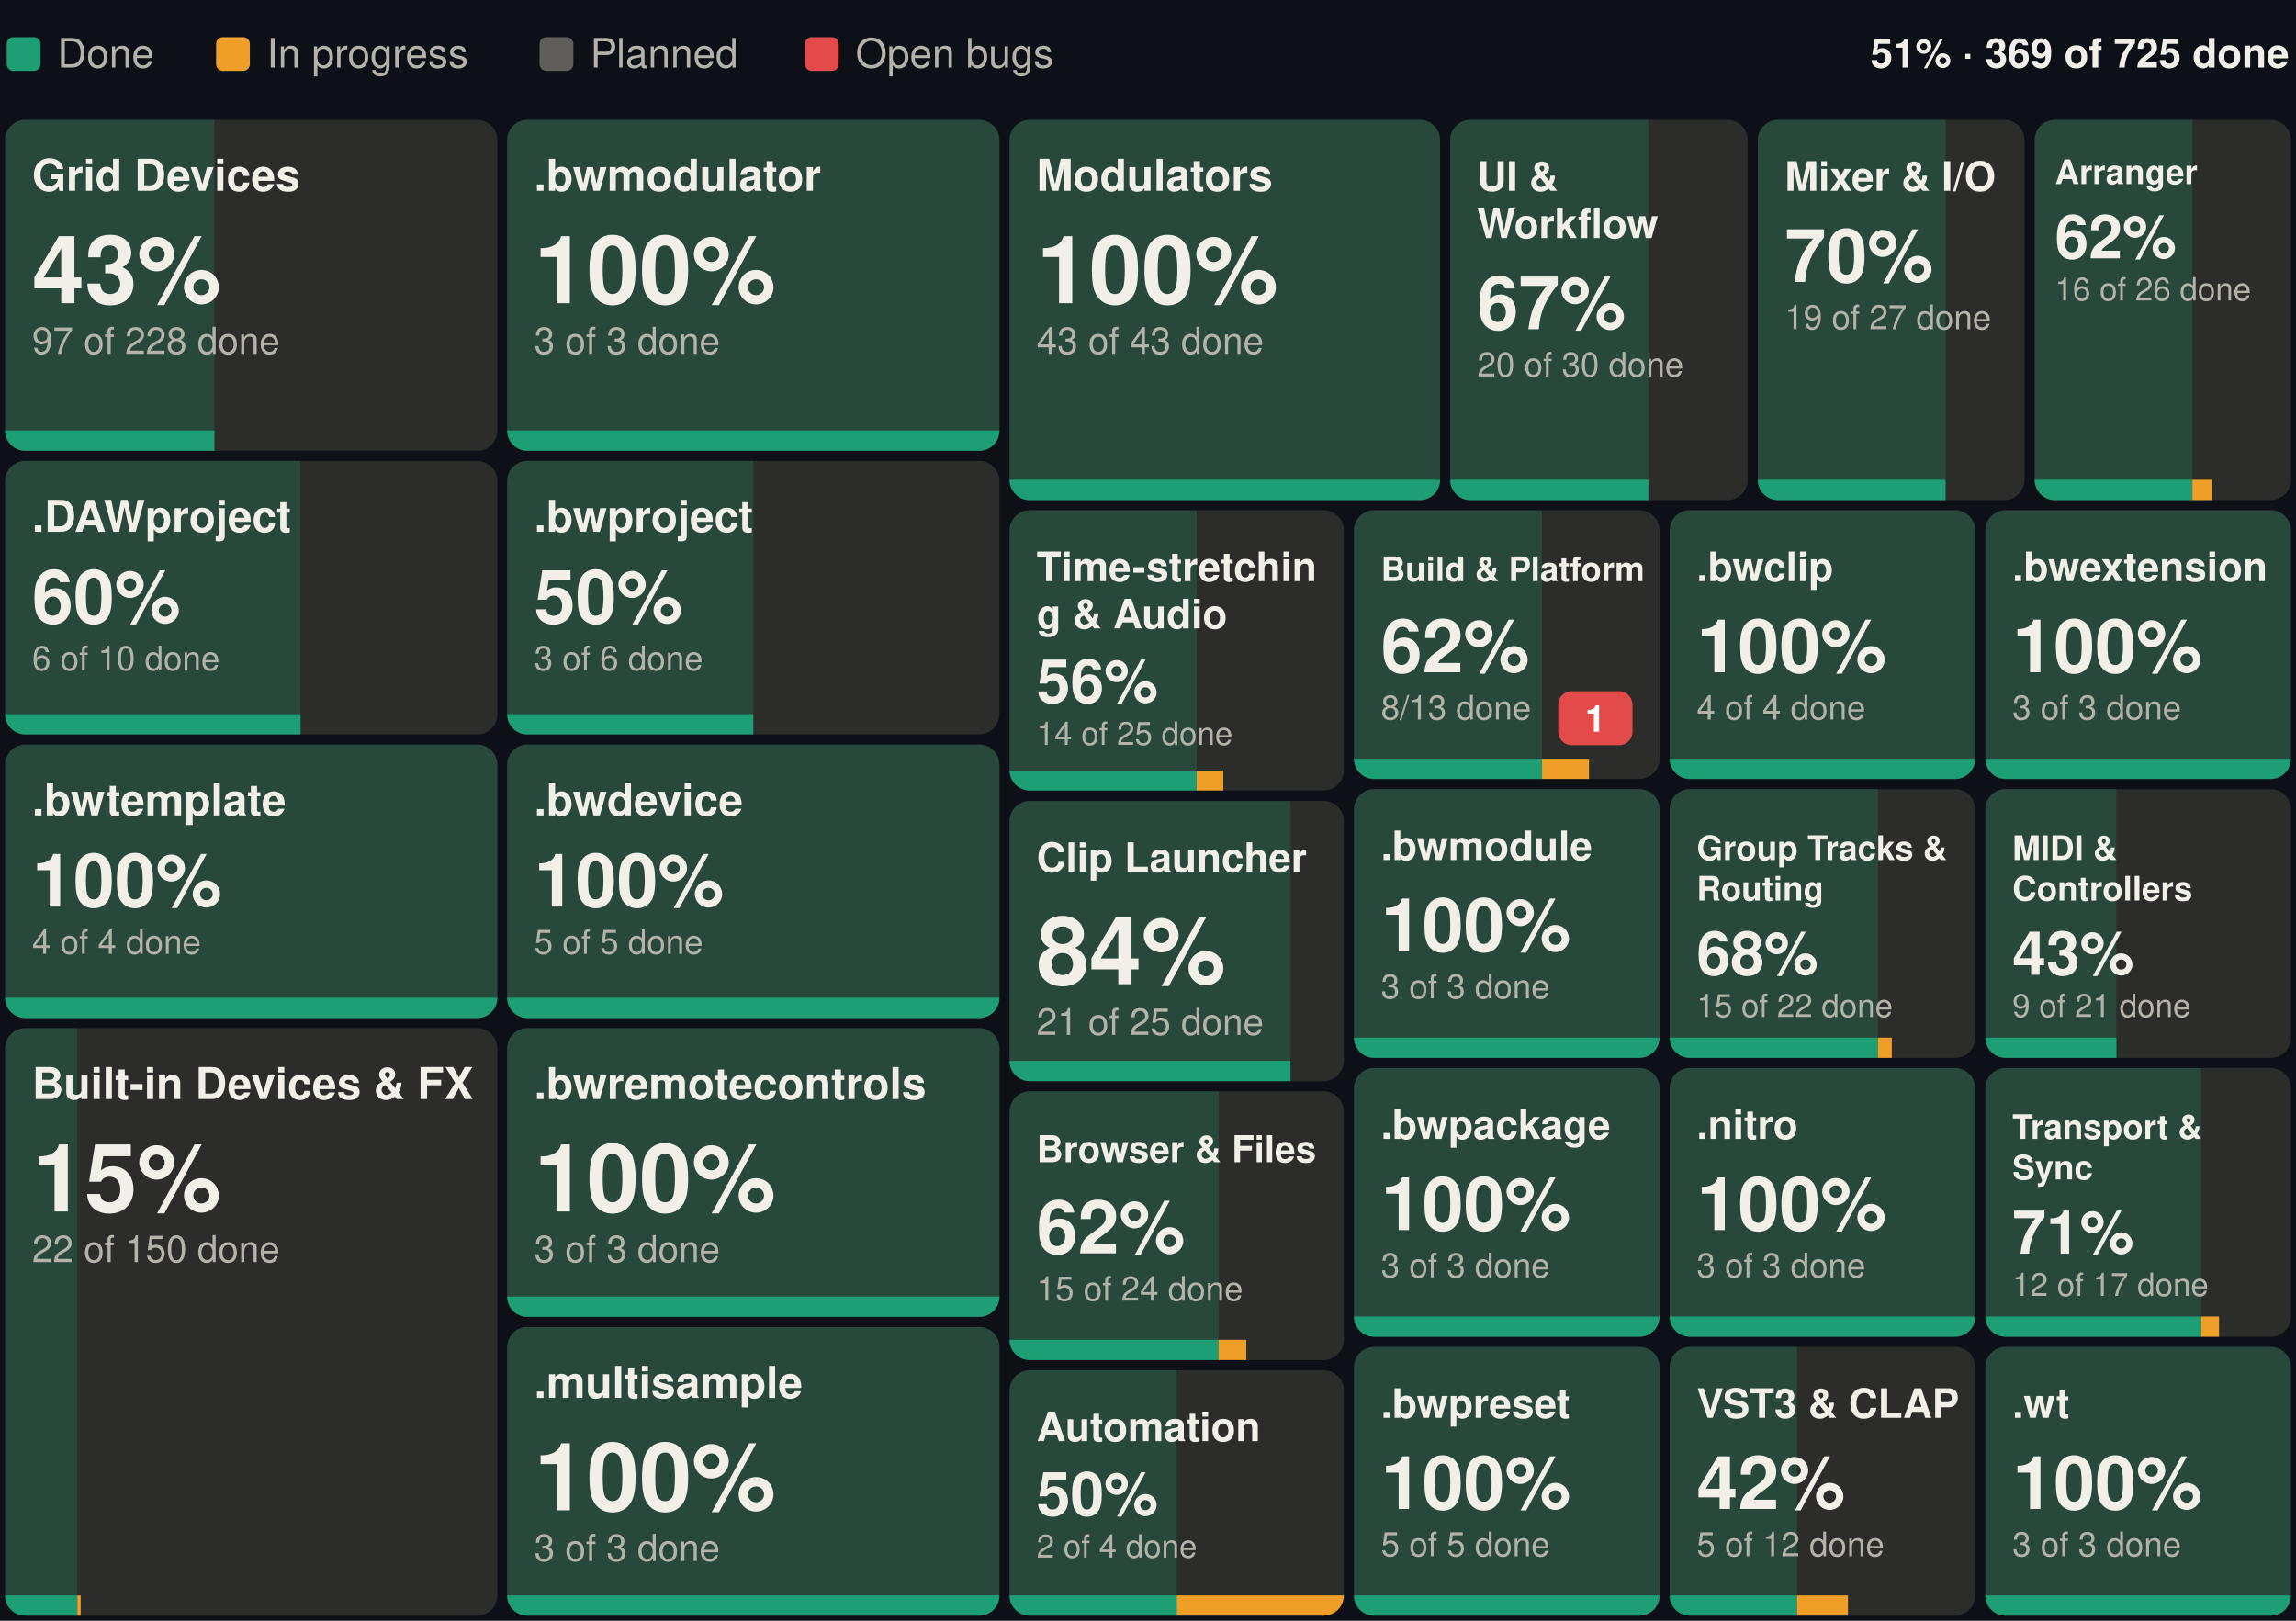
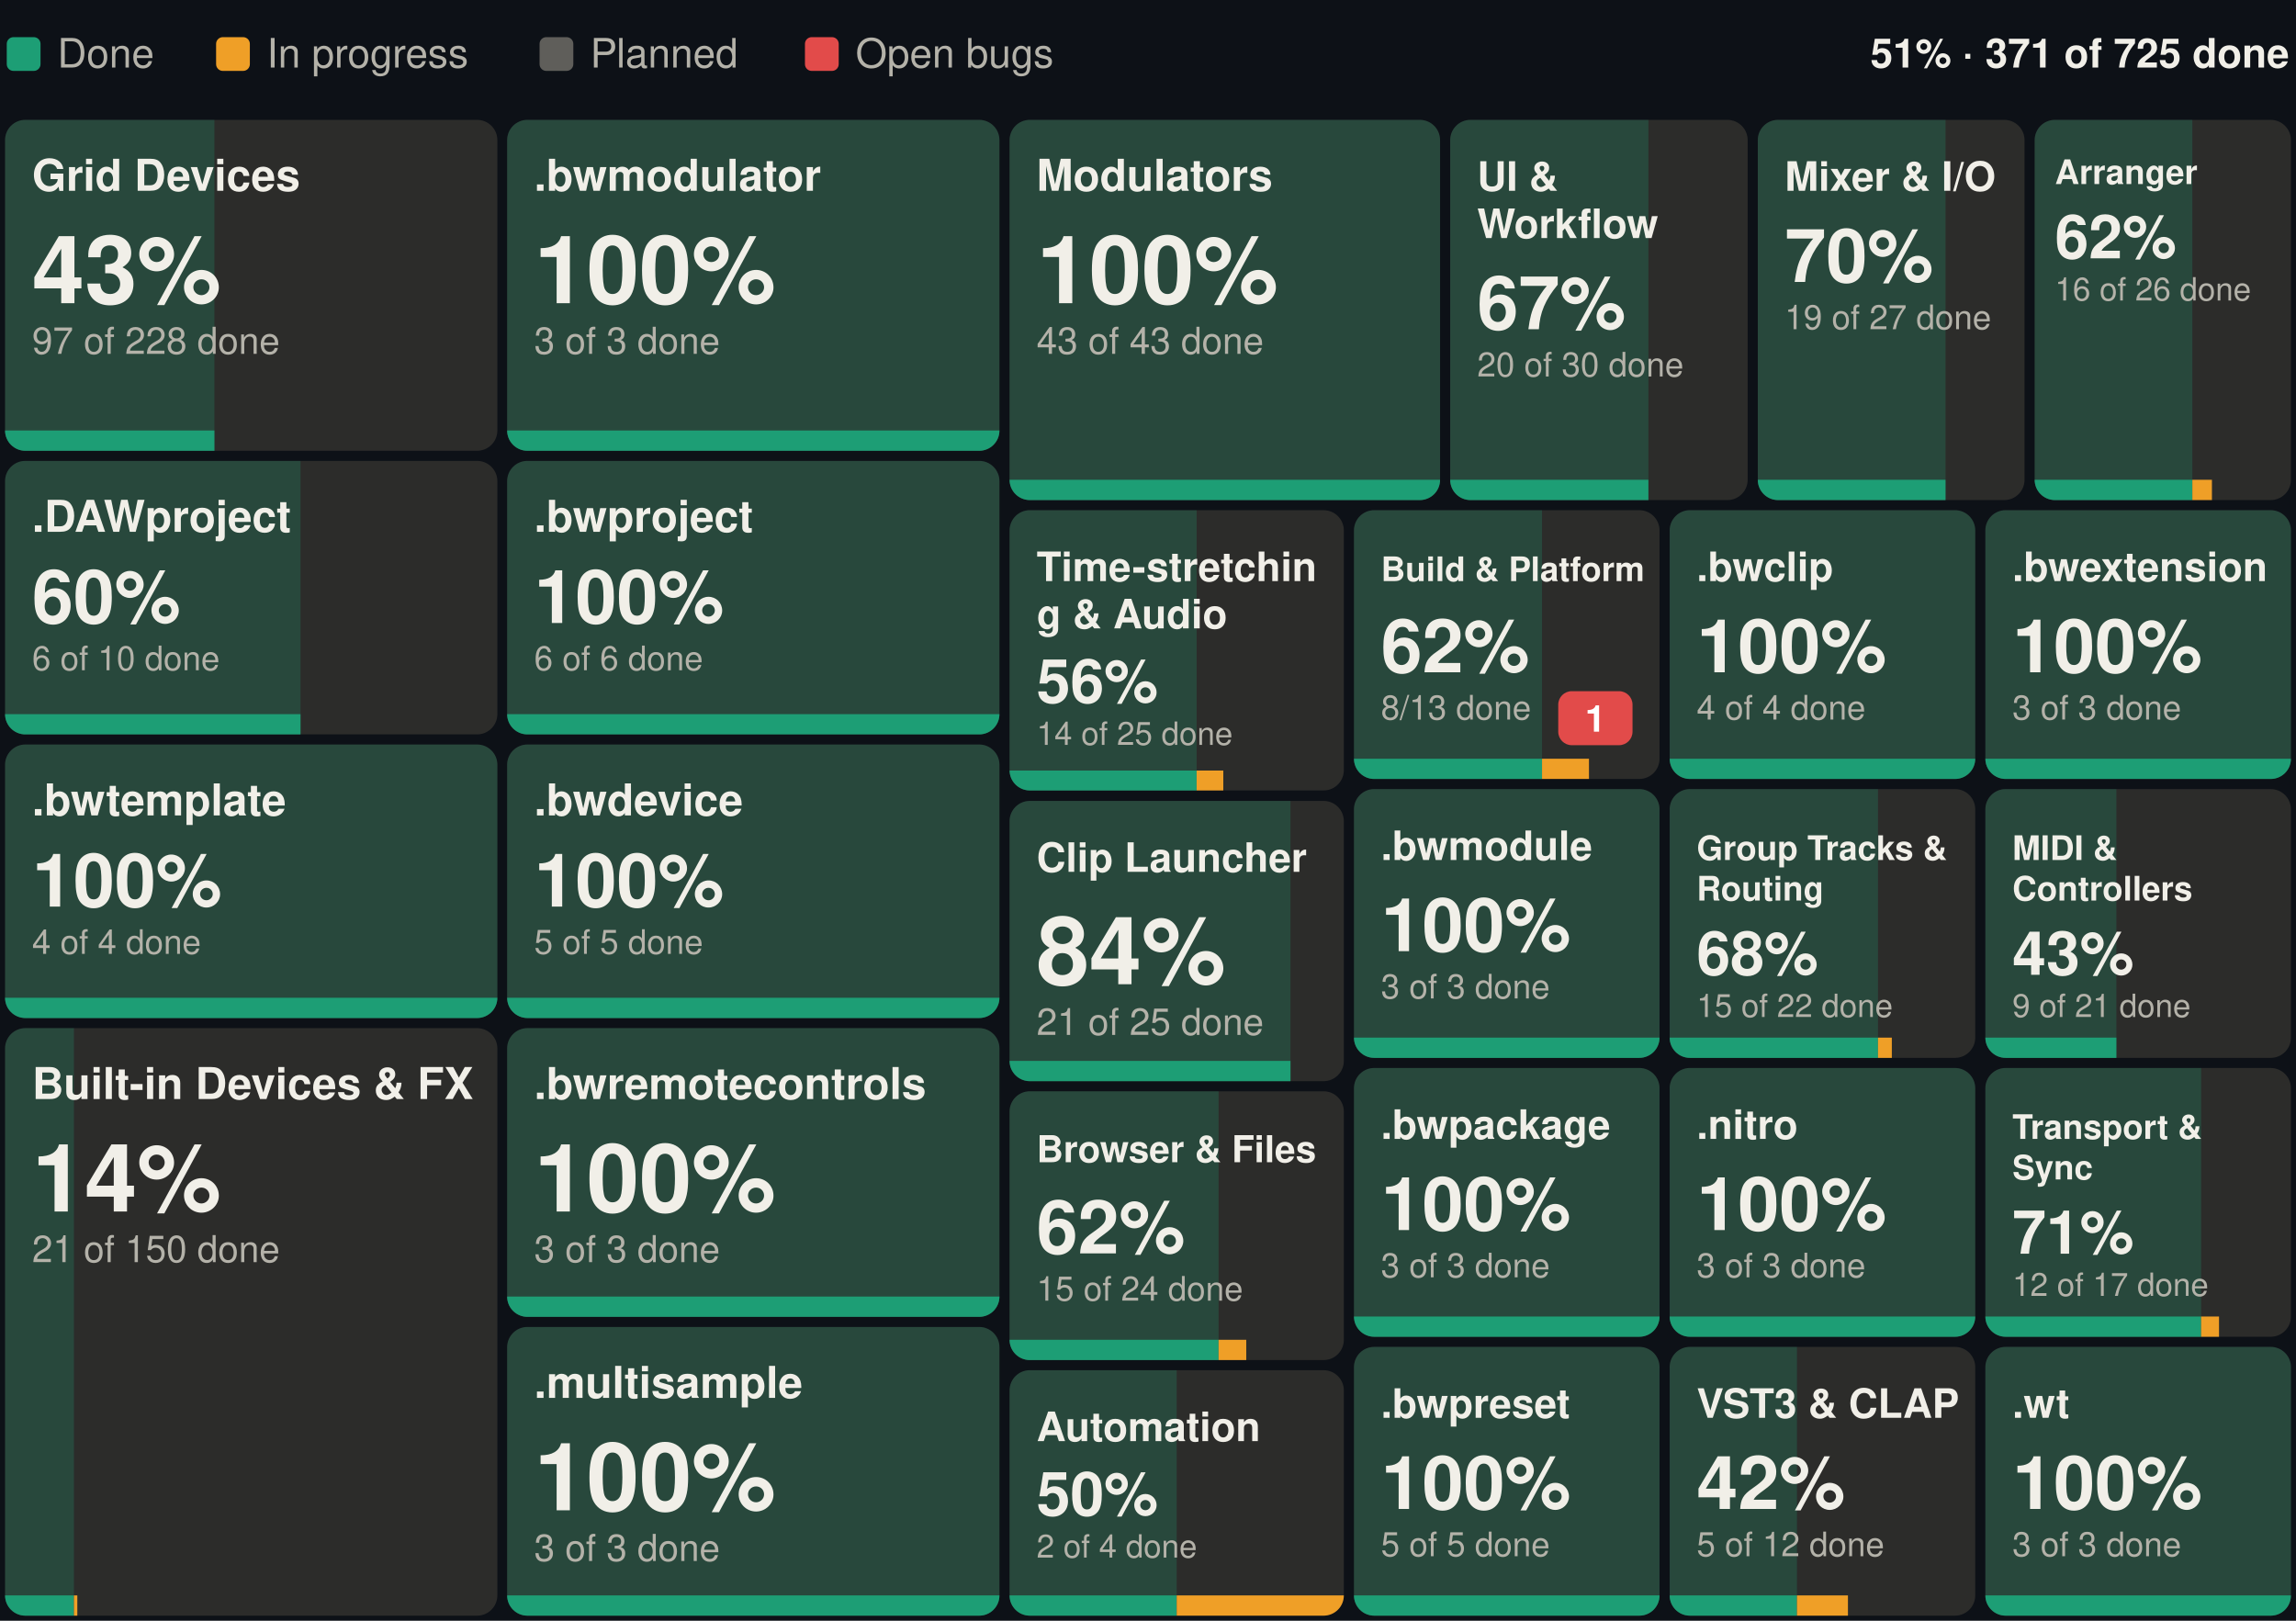
- <svg xmlns="http://www.w3.org/2000/svg" width="680" height="480" viewBox="0 0 680 480" font-family="-apple-system, BlinkMacSystemFont, 'Segoe UI', Helvetica, Arial, sans-serif" role="img" aria-label="Hikaru OpenLive vs Bitwig Studio 5.3.13: 369 of 725 features done">
+ <svg xmlns="http://www.w3.org/2000/svg" width="680" height="480" viewBox="0 0 680 480" font-family="-apple-system, BlinkMacSystemFont, 'Segoe UI', Helvetica, Arial, sans-serif" role="img" aria-label="Hikaru OpenLive vs Bitwig Studio 5.3.13: 371 of 725 features done">
  <rect width="680" height="480" fill="#0d1117" />
-   <text x="678.0" y="20.0" font-size="12" font-weight="600" text-anchor="end" fill="#F1EFE8">51% · 369 of 725 done</text>
+   <text x="678.0" y="20.0" font-size="12" font-weight="600" text-anchor="end" fill="#F1EFE8">51% · 371 of 725 done</text>
  <rect x="2.0" y="11" width="10" height="10" rx="2" fill="#1D9E75" />
  <text x="17.0" y="20.0" font-size="12" fill="#B4B2A9">Done</text>
  <rect x="64.0" y="11" width="10" height="10" rx="2" fill="#EF9F27" />
  <text x="79.0" y="20.0" font-size="12" fill="#B4B2A9">In progress</text>
  <rect x="159.8" y="11" width="10" height="10" rx="2" fill="#5F5E5A" />
  <text x="174.8" y="20.0" font-size="12" fill="#B4B2A9">Planned</text>
  <rect x="238.4" y="11" width="10" height="10" rx="2" fill="#E24B4A" />
  <text x="253.4" y="20.0" font-size="12" fill="#B4B2A9">Open bugs</text>
  <g>
    <clipPath id="b0">
      <rect x="299.0" y="237.2" width="99.0" height="83.0" rx="6" />
    </clipPath>
    <g clip-path="url(#b0)">
      <rect x="299.0" y="237.2" width="99.0" height="83.0" fill="#2C2C2A" />
      <rect x="299.0" y="237.2" width="83.2" height="83.0" fill="#1D9E75" fill-opacity="0.25" />
      <rect x="299.0" y="314.2" width="83.2" height="6" fill="#1D9E75" />
    </g>
    <text x="307.0" y="258.2" font-size="12" font-weight="600" fill="#F1EFE8">Clip Launcher</text>
    <text x="307.0" y="291.5" font-size="28" font-weight="600" fill="#F1EFE8">84%</text>
    <text x="307.0" y="306.5" font-size="11" fill="#B4B2A9">21 of 25 done</text>
  </g>
  <g>
    <clipPath id="b1">
      <rect x="602.6" y="35.5" width="75.9" height="112.6" rx="6" />
    </clipPath>
    <g clip-path="url(#b1)">
      <rect x="602.6" y="35.5" width="75.9" height="112.6" fill="#2C2C2A" />
      <rect x="602.6" y="35.5" width="46.7" height="112.6" fill="#1D9E75" fill-opacity="0.25" />
      <rect x="602.6" y="142.1" width="46.7" height="6" fill="#1D9E75" />
      <rect x="649.3" y="142.1" width="5.8" height="6" fill="#EF9F27" />
    </g>
    <text x="608.6" y="54.5" font-size="10" font-weight="600" fill="#F1EFE8">Arranger</text>
    <text x="608.6" y="76.5" font-size="18" font-weight="600" fill="#F1EFE8">62%</text>
    <text x="608.6" y="89.0" font-size="9.5" fill="#B4B2A9">16 of 26 done</text>
  </g>
  <g>
    <clipPath id="b2">
      <rect x="588.0" y="316.3" width="90.5" height="79.6" rx="6" />
    </clipPath>
    <g clip-path="url(#b2)">
      <rect x="588.0" y="316.3" width="90.5" height="79.6" fill="#2C2C2A" />
      <rect x="588.0" y="316.3" width="63.9" height="79.6" fill="#1D9E75" fill-opacity="0.25" />
      <rect x="588.0" y="389.9" width="63.9" height="6" fill="#1D9E75" />
      <rect x="651.9" y="389.9" width="5.3" height="6" fill="#EF9F27" />
    </g>
    <text x="596.0" y="337.3" font-size="10" font-weight="600" fill="#F1EFE8">Transport &amp;</text>
    <text x="596.0" y="349.3" font-size="10" font-weight="600" fill="#F1EFE8">Sync</text>
    <text x="596.0" y="371.3" font-size="18" font-weight="600" fill="#F1EFE8">71%</text>
    <text x="596.0" y="383.8" font-size="9.5" fill="#B4B2A9">12 of 17 done</text>
  </g>
  <g>
    <clipPath id="b3">
      <rect x="494.5" y="233.7" width="90.5" height="79.6" rx="6" />
    </clipPath>
    <g clip-path="url(#b3)">
      <rect x="494.5" y="233.7" width="90.5" height="79.6" fill="#2C2C2A" />
      <rect x="494.5" y="233.7" width="61.7" height="79.6" fill="#1D9E75" fill-opacity="0.25" />
      <rect x="494.5" y="307.3" width="61.7" height="6" fill="#1D9E75" />
      <rect x="556.2" y="307.3" width="4.1" height="6" fill="#EF9F27" />
    </g>
    <text x="502.5" y="254.7" font-size="10" font-weight="600" fill="#F1EFE8">Group Tracks &amp;</text>
    <text x="502.5" y="266.7" font-size="10" font-weight="600" fill="#F1EFE8">Routing</text>
    <text x="502.5" y="288.7" font-size="18" font-weight="600" fill="#F1EFE8">68%</text>
    <text x="502.5" y="301.2" font-size="9.5" fill="#B4B2A9">15 of 22 done</text>
  </g>
  <g>
    <clipPath id="b4">
      <rect x="299.0" y="151.1" width="99.0" height="83.0" rx="6" />
    </clipPath>
    <g clip-path="url(#b4)">
      <rect x="299.0" y="151.1" width="99.0" height="83.0" fill="#2C2C2A" />
      <rect x="299.0" y="151.1" width="55.4" height="83.0" fill="#1D9E75" fill-opacity="0.25" />
      <rect x="299.0" y="228.2" width="55.4" height="6" fill="#1D9E75" />
      <rect x="354.4" y="228.2" width="7.9" height="6" fill="#EF9F27" />
    </g>
    <text x="307.0" y="172.1" font-size="12" font-weight="600" fill="#F1EFE8">Time-stretchin</text>
    <text x="307.0" y="186.1" font-size="12" font-weight="600" fill="#F1EFE8">g &amp; Audio</text>
    <text x="307.0" y="208.1" font-size="18" font-weight="600" fill="#F1EFE8">56%</text>
    <text x="307.0" y="220.6" font-size="9.5" fill="#B4B2A9">14 of 25 done</text>
  </g>
  <g>
    <clipPath id="b5">
      <rect x="1.5" y="304.5" width="145.8" height="174.0" rx="6" />
    </clipPath>
    <g clip-path="url(#b5)">
      <rect x="1.5" y="304.5" width="145.8" height="174.0" fill="#2C2C2A" />
-       <rect x="1.5" y="304.5" width="21.4" height="174.0" fill="#1D9E75" fill-opacity="0.25" />
-       <rect x="1.5" y="472.5" width="21.4" height="6" fill="#1D9E75" />
-       <rect x="22.9" y="472.5" width="1.0" height="6" fill="#EF9F27" />
+       <rect x="1.5" y="304.5" width="20.4" height="174.0" fill="#1D9E75" fill-opacity="0.25" />
+       <rect x="1.5" y="472.5" width="20.4" height="6" fill="#1D9E75" />
+       <rect x="21.9" y="472.5" width="1.0" height="6" fill="#EF9F27" />
    </g>
    <text x="9.5" y="325.5" font-size="13" font-weight="600" fill="#F1EFE8">Built-in Devices &amp; FX</text>
-     <text x="9.5" y="358.8" font-size="28" font-weight="600" fill="#F1EFE8">15%</text>
-     <text x="9.5" y="373.8" font-size="11" fill="#B4B2A9">22 of 150 done</text>
+     <text x="9.5" y="358.8" font-size="28" font-weight="600" fill="#F1EFE8">14%</text>
+     <text x="9.5" y="373.8" font-size="11" fill="#B4B2A9">21 of 150 done</text>
  </g>
  <g>
    <clipPath id="b6">
      <rect x="299.0" y="35.5" width="127.5" height="112.6" rx="6" />
    </clipPath>
    <g clip-path="url(#b6)">
      <rect x="299.0" y="35.5" width="127.5" height="112.6" fill="#2C2C2A" />
      <rect x="299.0" y="35.5" width="127.5" height="112.6" fill="#1D9E75" fill-opacity="0.25" />
      <rect x="299.0" y="142.1" width="127.5" height="6" fill="#1D9E75" />
    </g>
    <text x="307.0" y="56.5" font-size="13" font-weight="600" fill="#F1EFE8">Modulators</text>
    <text x="307.0" y="89.8" font-size="28" font-weight="600" fill="#F1EFE8">100%</text>
    <text x="307.0" y="104.8" font-size="11" fill="#B4B2A9">43 of 43 done</text>
  </g>
  <g>
    <clipPath id="b7">
      <rect x="1.5" y="35.5" width="145.8" height="98.0" rx="6" />
    </clipPath>
    <g clip-path="url(#b7)">
      <rect x="1.5" y="35.5" width="145.8" height="98.0" fill="#2C2C2A" />
      <rect x="1.5" y="35.5" width="62.0" height="98.0" fill="#1D9E75" fill-opacity="0.25" />
      <rect x="1.5" y="127.5" width="62.0" height="6" fill="#1D9E75" />
    </g>
    <text x="9.5" y="56.5" font-size="13" font-weight="600" fill="#F1EFE8">Grid Devices</text>
    <text x="9.5" y="89.8" font-size="28" font-weight="600" fill="#F1EFE8">43%</text>
    <text x="9.5" y="104.8" font-size="11" fill="#B4B2A9">97 of 228 done</text>
  </g>
  <g>
    <clipPath id="b8">
      <rect x="520.6" y="35.5" width="79.0" height="112.6" rx="6" />
    </clipPath>
    <g clip-path="url(#b8)">
      <rect x="520.6" y="35.5" width="79.0" height="112.6" fill="#2C2C2A" />
      <rect x="520.6" y="35.5" width="55.6" height="112.6" fill="#1D9E75" fill-opacity="0.25" />
      <rect x="520.6" y="142.1" width="55.6" height="6" fill="#1D9E75" />
    </g>
    <text x="528.6" y="56.5" font-size="12" font-weight="600" fill="#F1EFE8">Mixer &amp; I/O</text>
    <text x="528.6" y="83.5" font-size="22" font-weight="600" fill="#F1EFE8">70%</text>
    <text x="528.6" y="97.5" font-size="10" fill="#B4B2A9">19 of 27 done</text>
  </g>
  <g>
    <clipPath id="b9">
      <rect x="299.0" y="323.2" width="99.0" height="79.6" rx="6" />
    </clipPath>
    <g clip-path="url(#b9)">
      <rect x="299.0" y="323.2" width="99.0" height="79.6" fill="#2C2C2A" />
      <rect x="299.0" y="323.2" width="61.9" height="79.6" fill="#1D9E75" fill-opacity="0.25" />
      <rect x="299.0" y="396.8" width="61.9" height="6" fill="#1D9E75" />
      <rect x="360.9" y="396.8" width="8.2" height="6" fill="#EF9F27" />
    </g>
    <text x="307.0" y="344.2" font-size="11" font-weight="600" fill="#F1EFE8">Browser &amp; Files</text>
    <text x="307.0" y="371.2" font-size="22" font-weight="600" fill="#F1EFE8">62%</text>
    <text x="307.0" y="385.2" font-size="10" fill="#B4B2A9">15 of 24 done</text>
  </g>
  <g>
    <clipPath id="b10">
      <rect x="588.0" y="233.7" width="90.5" height="79.6" rx="6" />
    </clipPath>
    <g clip-path="url(#b10)">
      <rect x="588.0" y="233.7" width="90.5" height="79.6" fill="#2C2C2A" />
      <rect x="588.0" y="233.7" width="38.8" height="79.6" fill="#1D9E75" fill-opacity="0.25" />
      <rect x="588.0" y="307.3" width="38.8" height="6" fill="#1D9E75" />
    </g>
    <text x="596.0" y="254.7" font-size="10" font-weight="600" fill="#F1EFE8">MIDI &amp;</text>
    <text x="596.0" y="266.7" font-size="10" font-weight="600" fill="#F1EFE8">Controllers</text>
    <text x="596.0" y="288.7" font-size="18" font-weight="600" fill="#F1EFE8">43%</text>
    <text x="596.0" y="301.2" font-size="9.5" fill="#B4B2A9">9 of 21 done</text>
  </g>
  <g>
    <clipPath id="b11">
      <rect x="429.5" y="35.5" width="88.1" height="112.6" rx="6" />
    </clipPath>
    <g clip-path="url(#b11)">
      <rect x="429.5" y="35.5" width="88.1" height="112.6" fill="#2C2C2A" />
      <rect x="429.5" y="35.5" width="58.7" height="112.6" fill="#1D9E75" fill-opacity="0.25" />
      <rect x="429.5" y="142.1" width="58.7" height="6" fill="#1D9E75" />
    </g>
    <text x="437.5" y="56.5" font-size="12" font-weight="600" fill="#F1EFE8">UI &amp;</text>
    <text x="437.5" y="70.5" font-size="12" font-weight="600" fill="#F1EFE8">Workflow</text>
    <text x="437.5" y="97.5" font-size="22" font-weight="600" fill="#F1EFE8">67%</text>
    <text x="437.5" y="111.5" font-size="10" fill="#B4B2A9">20 of 30 done</text>
  </g>
  <g>
    <clipPath id="b12">
      <rect x="401.0" y="151.1" width="90.5" height="79.6" rx="6" />
    </clipPath>
    <g clip-path="url(#b12)">
      <rect x="401.0" y="151.1" width="90.5" height="79.6" fill="#2C2C2A" />
      <rect x="401.0" y="151.1" width="55.7" height="79.6" fill="#1D9E75" fill-opacity="0.25" />
      <rect x="401.0" y="224.7" width="55.7" height="6" fill="#1D9E75" />
      <rect x="456.7" y="224.7" width="13.9" height="6" fill="#EF9F27" />
    </g>
    <text x="409.0" y="172.1" font-size="10" font-weight="600" fill="#F1EFE8">Build &amp; Platform</text>
    <text x="409.0" y="199.1" font-size="22" font-weight="600" fill="#F1EFE8">62%</text>
    <text x="409.0" y="213.1" font-size="10" fill="#B4B2A9">8/13 done</text>
    <rect x="461.5" y="204.7" width="22.0" height="16.0" rx="4" fill="#E24B4A" />
    <text x="472.5" y="216.7" font-size="11" font-weight="600" text-anchor="middle" fill="#ffffff">1</text>
  </g>
  <g>
    <clipPath id="b13">
      <rect x="494.5" y="398.9" width="90.5" height="79.6" rx="6" />
    </clipPath>
    <g clip-path="url(#b13)">
      <rect x="494.5" y="398.9" width="90.5" height="79.6" fill="#2C2C2A" />
      <rect x="494.5" y="398.9" width="37.7" height="79.6" fill="#1D9E75" fill-opacity="0.25" />
      <rect x="494.5" y="472.5" width="37.7" height="6" fill="#1D9E75" />
      <rect x="532.2" y="472.5" width="15.1" height="6" fill="#EF9F27" />
    </g>
    <text x="502.5" y="419.9" font-size="12" font-weight="600" fill="#F1EFE8">VST3 &amp; CLAP</text>
    <text x="502.5" y="446.9" font-size="22" font-weight="600" fill="#F1EFE8">42%</text>
    <text x="502.5" y="460.9" font-size="10" fill="#B4B2A9">5 of 12 done</text>
  </g>
  <g>
    <clipPath id="b14">
      <rect x="299.0" y="405.8" width="99.0" height="72.7" rx="6" />
    </clipPath>
    <g clip-path="url(#b14)">
      <rect x="299.0" y="405.8" width="99.0" height="72.7" fill="#2C2C2A" />
      <rect x="299.0" y="405.8" width="49.5" height="72.7" fill="#1D9E75" fill-opacity="0.25" />
      <rect x="299.0" y="472.5" width="49.5" height="6" fill="#1D9E75" />
      <rect x="348.5" y="472.5" width="49.5" height="6" fill="#EF9F27" />
    </g>
    <text x="307.0" y="426.8" font-size="12" font-weight="600" fill="#F1EFE8">Automation</text>
    <text x="307.0" y="448.8" font-size="18" font-weight="600" fill="#F1EFE8">50%</text>
    <text x="307.0" y="461.3" font-size="9.5" fill="#B4B2A9">2 of 4 done</text>
  </g>
  <g>
    <clipPath id="b15">
      <rect x="1.5" y="136.5" width="145.8" height="81.0" rx="6" />
    </clipPath>
    <g clip-path="url(#b15)">
      <rect x="1.5" y="136.5" width="145.8" height="81.0" fill="#2C2C2A" />
      <rect x="1.5" y="136.5" width="87.5" height="81.0" fill="#1D9E75" fill-opacity="0.25" />
      <rect x="1.5" y="211.5" width="87.5" height="6" fill="#1D9E75" />
    </g>
    <text x="9.5" y="157.5" font-size="13" font-weight="600" fill="#F1EFE8">.DAWproject</text>
    <text x="9.5" y="184.5" font-size="22" font-weight="600" fill="#F1EFE8">60%</text>
    <text x="9.5" y="198.5" font-size="10" fill="#B4B2A9">6 of 10 done</text>
  </g>
  <g>
    <clipPath id="b16">
      <rect x="150.2" y="136.5" width="145.8" height="81.0" rx="6" />
    </clipPath>
    <g clip-path="url(#b16)">
      <rect x="150.2" y="136.5" width="145.8" height="81.0" fill="#2C2C2A" />
-       <rect x="150.2" y="136.5" width="72.9" height="81.0" fill="#1D9E75" fill-opacity="0.25" />
-       <rect x="150.2" y="211.5" width="72.9" height="6" fill="#1D9E75" />
+       <rect x="150.2" y="136.5" width="145.8" height="81.0" fill="#1D9E75" fill-opacity="0.25" />
+       <rect x="150.2" y="211.5" width="145.8" height="6" fill="#1D9E75" />
    </g>
    <text x="158.2" y="157.5" font-size="13" font-weight="600" fill="#F1EFE8">.bwproject</text>
-     <text x="158.2" y="184.5" font-size="22" font-weight="600" fill="#F1EFE8">50%</text>
-     <text x="158.2" y="198.5" font-size="10" fill="#B4B2A9">3 of 6 done</text>
+     <text x="158.2" y="184.5" font-size="22" font-weight="600" fill="#F1EFE8">100%</text>
+     <text x="158.2" y="198.5" font-size="10" fill="#B4B2A9">6 of 6 done</text>
  </g>
  <g>
    <clipPath id="b17">
      <rect x="1.5" y="220.5" width="145.8" height="81.0" rx="6" />
    </clipPath>
    <g clip-path="url(#b17)">
      <rect x="1.5" y="220.5" width="145.8" height="81.0" fill="#2C2C2A" />
      <rect x="1.5" y="220.5" width="145.8" height="81.0" fill="#1D9E75" fill-opacity="0.25" />
      <rect x="1.5" y="295.5" width="145.8" height="6" fill="#1D9E75" />
    </g>
    <text x="9.5" y="241.5" font-size="13" font-weight="600" fill="#F1EFE8">.bwtemplate</text>
    <text x="9.5" y="268.5" font-size="22" font-weight="600" fill="#F1EFE8">100%</text>
    <text x="9.5" y="282.5" font-size="10" fill="#B4B2A9">4 of 4 done</text>
  </g>
  <g>
    <clipPath id="b18">
      <rect x="150.2" y="220.5" width="145.8" height="81.0" rx="6" />
    </clipPath>
    <g clip-path="url(#b18)">
      <rect x="150.2" y="220.5" width="145.8" height="81.0" fill="#2C2C2A" />
      <rect x="150.2" y="220.5" width="145.8" height="81.0" fill="#1D9E75" fill-opacity="0.25" />
      <rect x="150.2" y="295.5" width="145.8" height="6" fill="#1D9E75" />
    </g>
    <text x="158.2" y="241.5" font-size="13" font-weight="600" fill="#F1EFE8">.bwdevice</text>
    <text x="158.2" y="268.5" font-size="22" font-weight="600" fill="#F1EFE8">100%</text>
    <text x="158.2" y="282.5" font-size="10" fill="#B4B2A9">5 of 5 done</text>
  </g>
  <g>
    <clipPath id="b19">
      <rect x="401.0" y="398.9" width="90.5" height="79.6" rx="6" />
    </clipPath>
    <g clip-path="url(#b19)">
      <rect x="401.0" y="398.9" width="90.5" height="79.6" fill="#2C2C2A" />
      <rect x="401.0" y="398.9" width="90.5" height="79.6" fill="#1D9E75" fill-opacity="0.25" />
      <rect x="401.0" y="472.5" width="90.5" height="6" fill="#1D9E75" />
    </g>
    <text x="409.0" y="419.9" font-size="12" font-weight="600" fill="#F1EFE8">.bwpreset</text>
    <text x="409.0" y="446.9" font-size="22" font-weight="600" fill="#F1EFE8">100%</text>
    <text x="409.0" y="460.9" font-size="10" fill="#B4B2A9">5 of 5 done</text>
  </g>
  <g>
    <clipPath id="b20">
      <rect x="494.5" y="151.1" width="90.5" height="79.6" rx="6" />
    </clipPath>
    <g clip-path="url(#b20)">
      <rect x="494.5" y="151.1" width="90.5" height="79.6" fill="#2C2C2A" />
      <rect x="494.5" y="151.1" width="90.5" height="79.6" fill="#1D9E75" fill-opacity="0.25" />
      <rect x="494.5" y="224.7" width="90.5" height="6" fill="#1D9E75" />
    </g>
    <text x="502.5" y="172.1" font-size="12" font-weight="600" fill="#F1EFE8">.bwclip</text>
    <text x="502.5" y="199.1" font-size="22" font-weight="600" fill="#F1EFE8">100%</text>
    <text x="502.5" y="213.1" font-size="10" fill="#B4B2A9">4 of 4 done</text>
  </g>
  <g>
    <clipPath id="b21">
      <rect x="150.2" y="35.5" width="145.8" height="98.0" rx="6" />
    </clipPath>
    <g clip-path="url(#b21)">
      <rect x="150.2" y="35.5" width="145.8" height="98.0" fill="#2C2C2A" />
      <rect x="150.2" y="35.5" width="145.8" height="98.0" fill="#1D9E75" fill-opacity="0.25" />
      <rect x="150.2" y="127.5" width="145.8" height="6" fill="#1D9E75" />
    </g>
    <text x="158.2" y="56.5" font-size="13" font-weight="600" fill="#F1EFE8">.bwmodulator</text>
    <text x="158.2" y="89.8" font-size="28" font-weight="600" fill="#F1EFE8">100%</text>
    <text x="158.2" y="104.8" font-size="11" fill="#B4B2A9">3 of 3 done</text>
  </g>
  <g>
    <clipPath id="b22">
      <rect x="401.0" y="233.7" width="90.5" height="79.6" rx="6" />
    </clipPath>
    <g clip-path="url(#b22)">
      <rect x="401.0" y="233.7" width="90.5" height="79.6" fill="#2C2C2A" />
      <rect x="401.0" y="233.7" width="90.5" height="79.6" fill="#1D9E75" fill-opacity="0.25" />
      <rect x="401.0" y="307.3" width="90.5" height="6" fill="#1D9E75" />
    </g>
    <text x="409.0" y="254.7" font-size="12" font-weight="600" fill="#F1EFE8">.bwmodule</text>
    <text x="409.0" y="281.7" font-size="22" font-weight="600" fill="#F1EFE8">100%</text>
    <text x="409.0" y="295.7" font-size="10" fill="#B4B2A9">3 of 3 done</text>
  </g>
  <g>
    <clipPath id="b23">
      <rect x="150.2" y="304.5" width="145.8" height="85.5" rx="6" />
    </clipPath>
    <g clip-path="url(#b23)">
      <rect x="150.2" y="304.5" width="145.8" height="85.5" fill="#2C2C2A" />
      <rect x="150.2" y="304.5" width="145.8" height="85.5" fill="#1D9E75" fill-opacity="0.25" />
      <rect x="150.2" y="384.0" width="145.8" height="6" fill="#1D9E75" />
    </g>
    <text x="158.2" y="325.5" font-size="13" font-weight="600" fill="#F1EFE8">.bwremotecontrols</text>
    <text x="158.2" y="358.8" font-size="28" font-weight="600" fill="#F1EFE8">100%</text>
    <text x="158.2" y="373.8" font-size="11" fill="#B4B2A9">3 of 3 done</text>
  </g>
  <g>
    <clipPath id="b24">
      <rect x="588.0" y="151.1" width="90.5" height="79.6" rx="6" />
    </clipPath>
    <g clip-path="url(#b24)">
      <rect x="588.0" y="151.1" width="90.5" height="79.6" fill="#2C2C2A" />
      <rect x="588.0" y="151.1" width="90.5" height="79.6" fill="#1D9E75" fill-opacity="0.25" />
      <rect x="588.0" y="224.7" width="90.5" height="6" fill="#1D9E75" />
    </g>
    <text x="596.0" y="172.1" font-size="12" font-weight="600" fill="#F1EFE8">.bwextension</text>
    <text x="596.0" y="199.1" font-size="22" font-weight="600" fill="#F1EFE8">100%</text>
    <text x="596.0" y="213.1" font-size="10" fill="#B4B2A9">3 of 3 done</text>
  </g>
  <g>
    <clipPath id="b25">
      <rect x="401.0" y="316.3" width="90.5" height="79.6" rx="6" />
    </clipPath>
    <g clip-path="url(#b25)">
      <rect x="401.0" y="316.3" width="90.5" height="79.6" fill="#2C2C2A" />
      <rect x="401.0" y="316.3" width="90.5" height="79.6" fill="#1D9E75" fill-opacity="0.25" />
      <rect x="401.0" y="389.9" width="90.5" height="6" fill="#1D9E75" />
    </g>
    <text x="409.0" y="337.3" font-size="12" font-weight="600" fill="#F1EFE8">.bwpackage</text>
    <text x="409.0" y="364.3" font-size="22" font-weight="600" fill="#F1EFE8">100%</text>
    <text x="409.0" y="378.3" font-size="10" fill="#B4B2A9">3 of 3 done</text>
  </g>
  <g>
    <clipPath id="b26">
      <rect x="150.2" y="393.0" width="145.8" height="85.5" rx="6" />
    </clipPath>
    <g clip-path="url(#b26)">
      <rect x="150.2" y="393.0" width="145.8" height="85.5" fill="#2C2C2A" />
      <rect x="150.2" y="393.0" width="145.8" height="85.5" fill="#1D9E75" fill-opacity="0.25" />
      <rect x="150.2" y="472.5" width="145.8" height="6" fill="#1D9E75" />
    </g>
    <text x="158.2" y="414.0" font-size="13" font-weight="600" fill="#F1EFE8">.multisample</text>
    <text x="158.2" y="447.3" font-size="28" font-weight="600" fill="#F1EFE8">100%</text>
    <text x="158.2" y="462.3" font-size="11" fill="#B4B2A9">3 of 3 done</text>
  </g>
  <g>
    <clipPath id="b27">
      <rect x="588.0" y="398.9" width="90.5" height="79.6" rx="6" />
    </clipPath>
    <g clip-path="url(#b27)">
      <rect x="588.0" y="398.9" width="90.5" height="79.6" fill="#2C2C2A" />
      <rect x="588.0" y="398.9" width="90.5" height="79.6" fill="#1D9E75" fill-opacity="0.25" />
      <rect x="588.0" y="472.5" width="90.5" height="6" fill="#1D9E75" />
    </g>
    <text x="596.0" y="419.9" font-size="12" font-weight="600" fill="#F1EFE8">.wt</text>
    <text x="596.0" y="446.9" font-size="22" font-weight="600" fill="#F1EFE8">100%</text>
    <text x="596.0" y="460.9" font-size="10" fill="#B4B2A9">3 of 3 done</text>
  </g>
  <g>
    <clipPath id="b28">
      <rect x="494.5" y="316.3" width="90.5" height="79.6" rx="6" />
    </clipPath>
    <g clip-path="url(#b28)">
      <rect x="494.5" y="316.3" width="90.5" height="79.6" fill="#2C2C2A" />
      <rect x="494.5" y="316.3" width="90.5" height="79.6" fill="#1D9E75" fill-opacity="0.25" />
      <rect x="494.5" y="389.9" width="90.5" height="6" fill="#1D9E75" />
    </g>
    <text x="502.5" y="337.3" font-size="12" font-weight="600" fill="#F1EFE8">.nitro</text>
    <text x="502.5" y="364.3" font-size="22" font-weight="600" fill="#F1EFE8">100%</text>
    <text x="502.5" y="378.3" font-size="10" fill="#B4B2A9">3 of 3 done</text>
  </g>
</svg>
